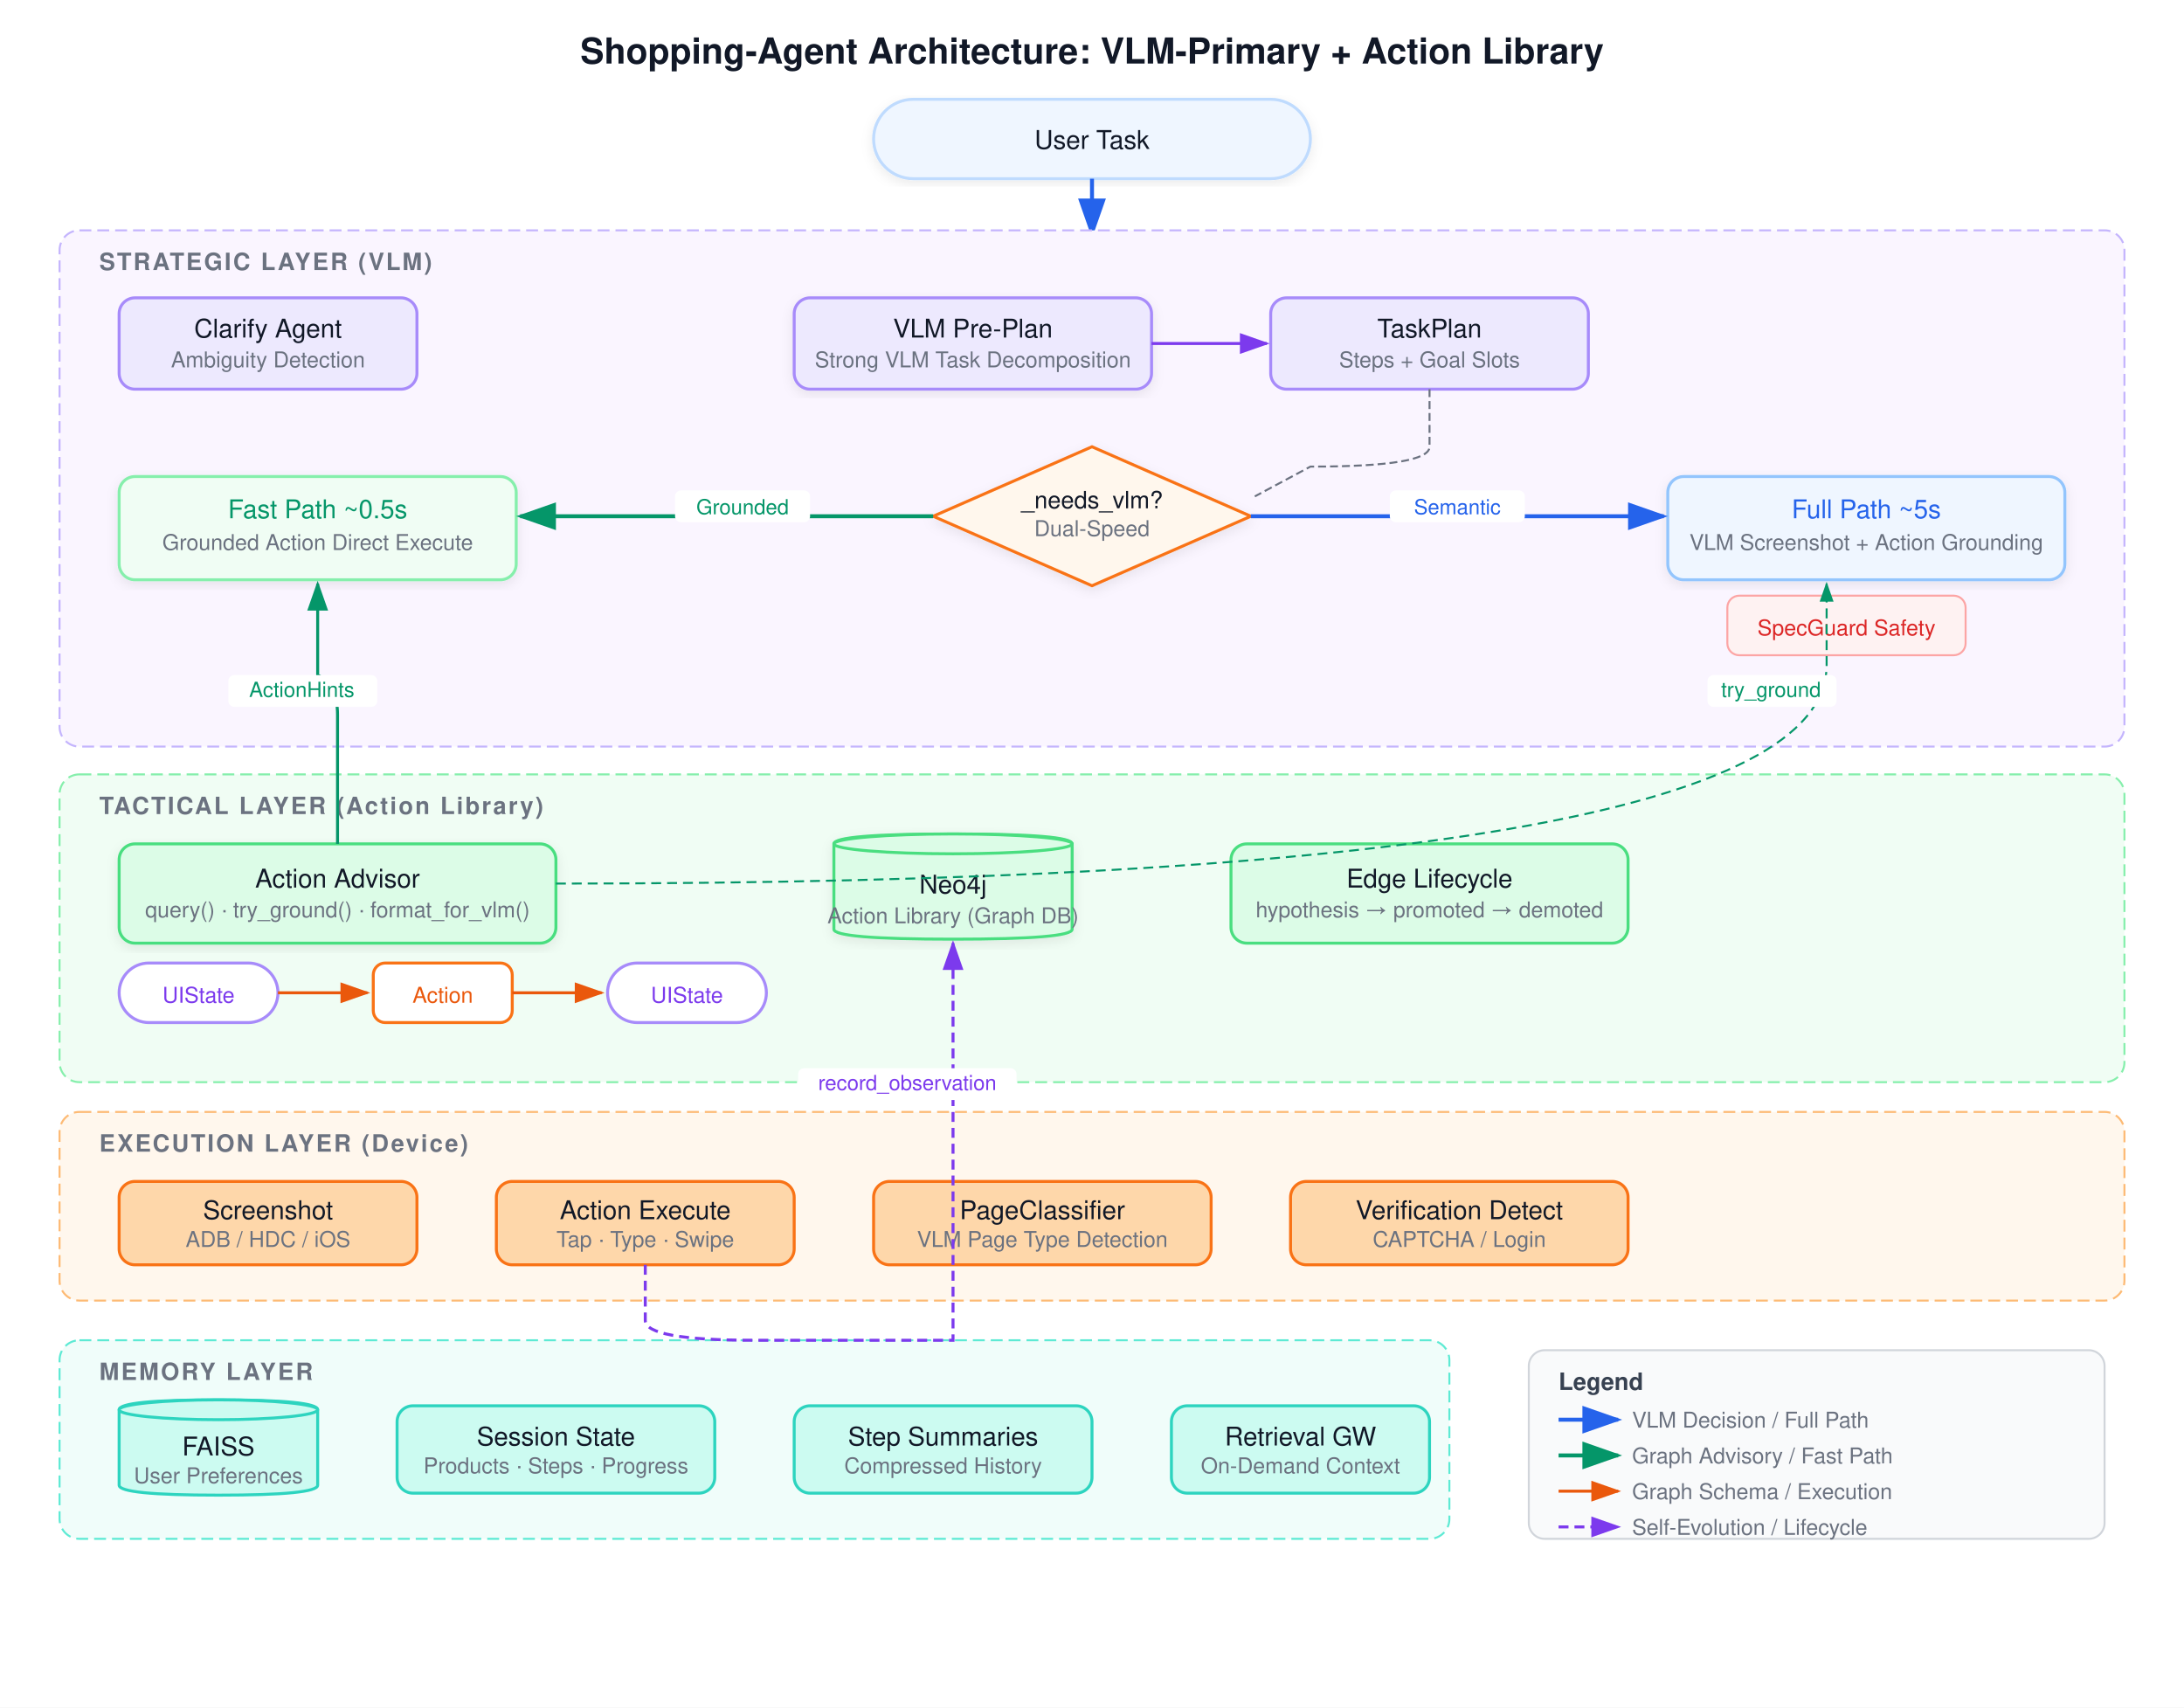
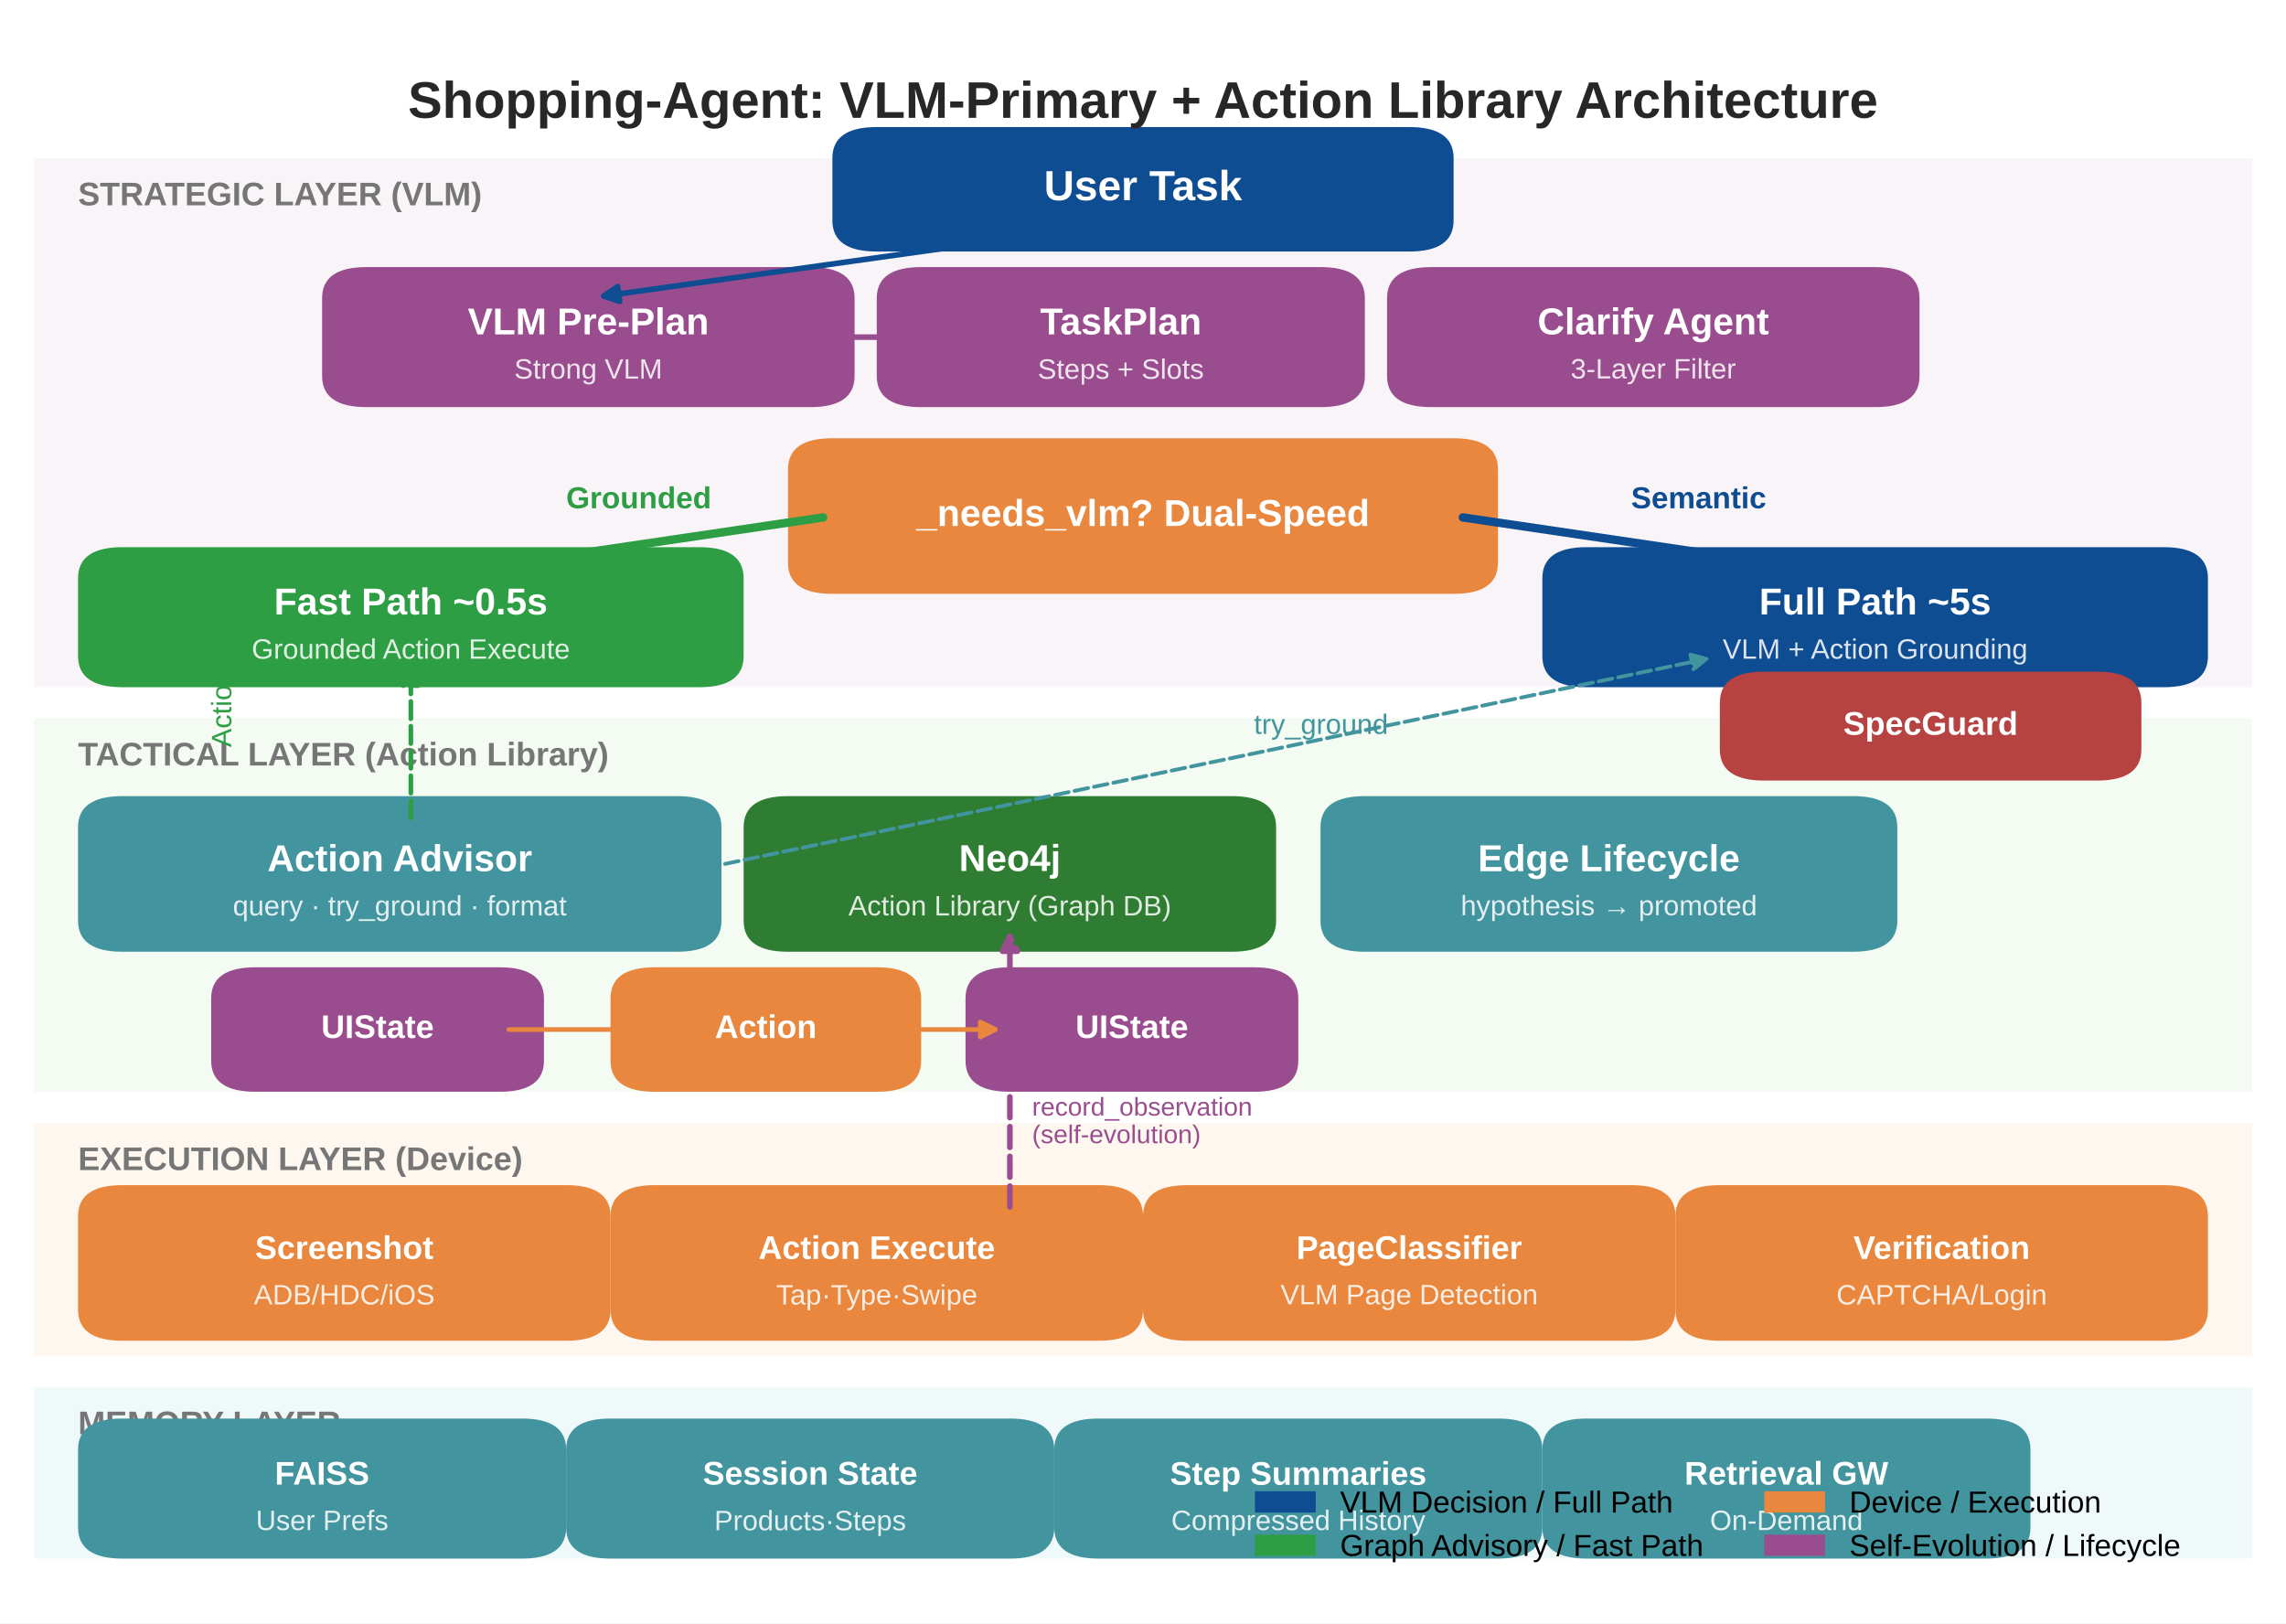
- <svg xmlns="http://www.w3.org/2000/svg" viewBox="0 0 1100 860">
-   <style>
-     text { font-family: 'Helvetica Neue', Helvetica, Arial, 'PingFang SC', 'Microsoft YaHei', sans-serif; }
-     .title { font-size: 18px; font-weight: 600; fill: #111827; }
-     .label { font-size: 13px; font-weight: 500; fill: #111827; }
-     .sublabel { font-size: 11px; fill: #6b7280; }
-     .layer-label { font-size: 12px; font-weight: 600; fill: #6b7280; letter-spacing: 1px; }
-     .arrow-label { font-size: 10.5px; fill: #374151; }
-   </style>
+ <svg xmlns="http://www.w3.org/2000/svg" width="488.7pt" height="347.04pt" viewBox="0 0 488.7 347.04" version="1.1">
  <defs>
-     <marker id="ab" markerWidth="10" markerHeight="7" refX="9" refY="3.5" orient="auto">
-       <polygon points="0 0,10 3.5,0 7" fill="#2563eb" />
-     </marker>
-     <marker id="ag" markerWidth="10" markerHeight="7" refX="9" refY="3.5" orient="auto">
-       <polygon points="0 0,10 3.5,0 7" fill="#059669" />
-     </marker>
-     <marker id="ao" markerWidth="10" markerHeight="7" refX="9" refY="3.5" orient="auto">
-       <polygon points="0 0,10 3.5,0 7" fill="#ea580c" />
-     </marker>
-     <marker id="ap" markerWidth="10" markerHeight="7" refX="9" refY="3.5" orient="auto">
-       <polygon points="0 0,10 3.5,0 7" fill="#7c3aed" />
-     </marker>
-     <filter id="sh">
-       <feDropShadow dx="0" dy="2" stdDeviation="3" flood-opacity="0.08" />
-     </filter>
+     <style type="text/css">*{stroke-linejoin: round; stroke-linecap: butt}</style>
  </defs>
-   <rect width="1100" height="860" fill="#ffffff" />
-   <text x="550" y="32" text-anchor="middle" class="title">Shopping-Agent Architecture: VLM-Primary + Action Library</text>
-   <rect x="440" y="50" width="220" height="40" rx="20" fill="#eff6ff" stroke="#bfdbfe" stroke-width="1.5" filter="url(#sh)" />
-   <text x="550" y="75" text-anchor="middle" class="label">User Task</text>
-   <line x1="550" y1="90" x2="550" y2="118" stroke="#2563eb" stroke-width="2" marker-end="url(#ab)" />
-   <rect x="30" y="116" width="1040" height="260" rx="10" fill="#faf5ff" stroke="#c4b5fd" stroke-width="1" stroke-dasharray="6,3" />
-   <text x="50" y="136" class="layer-label">STRATEGIC LAYER (VLM)</text>
-   <rect x="60" y="150" width="150" height="46" rx="8" fill="#ede9fe" stroke="#a78bfa" stroke-width="1.5" />
-   <text x="135" y="170" text-anchor="middle" class="label">Clarify Agent</text>
-   <text x="135" y="185" text-anchor="middle" class="sublabel">Ambiguity Detection</text>
-   <rect x="400" y="150" width="180" height="46" rx="8" fill="#ede9fe" stroke="#a78bfa" stroke-width="1.5" filter="url(#sh)" />
-   <text x="490" y="170" text-anchor="middle" class="label">VLM Pre-Plan</text>
-   <text x="490" y="185" text-anchor="middle" class="sublabel">Strong VLM Task Decomposition</text>
-   <rect x="640" y="150" width="160" height="46" rx="8" fill="#ede9fe" stroke="#a78bfa" stroke-width="1.5" />
-   <text x="720" y="170" text-anchor="middle" class="label">TaskPlan</text>
-   <text x="720" y="185" text-anchor="middle" class="sublabel">Steps + Goal Slots</text>
-   <line x1="580" y1="173" x2="638" y2="173" stroke="#7c3aed" stroke-width="1.5" marker-end="url(#ap)" />
-   <polygon points="550,225 630,260 550,295 470,260" fill="#fff7ed" stroke="#f97316" stroke-width="1.5" filter="url(#sh)" />
-   <text x="550" y="256" text-anchor="middle" style="font-size:12px;font-weight:500;fill:#111827">_needs_vlm?</text>
-   <text x="550" y="270" text-anchor="middle" class="sublabel">Dual-Speed</text>
-   <rect x="60" y="240" width="200" height="52" rx="8" fill="#f0fdf4" stroke="#86efac" stroke-width="1.5" filter="url(#sh)" />
-   <text x="160" y="261" text-anchor="middle" class="label" style="fill:#059669">Fast Path ~0.5s</text>
-   <text x="160" y="277" text-anchor="middle" class="sublabel">Grounded Action Direct Execute</text>
-   <rect x="840" y="240" width="200" height="52" rx="8" fill="#eff6ff" stroke="#93c5fd" stroke-width="1.5" filter="url(#sh)" />
-   <text x="940" y="261" text-anchor="middle" class="label" style="fill:#2563eb">Full Path ~5s</text>
-   <text x="940" y="277" text-anchor="middle" class="sublabel">VLM Screenshot + Action Grounding</text>
-   <line x1="470" y1="260" x2="262" y2="260" stroke="#059669" stroke-width="2" marker-end="url(#ag)" />
-   <rect x="340" y="247" width="68" height="16" rx="3" fill="#fff" />
-   <text x="374" y="259" text-anchor="middle" class="arrow-label" style="fill:#059669">Grounded</text>
-   <line x1="630" y1="260" x2="838" y2="260" stroke="#2563eb" stroke-width="2" marker-end="url(#ab)" />
-   <rect x="700" y="247" width="68" height="16" rx="3" fill="#fff" />
-   <text x="734" y="259" text-anchor="middle" class="arrow-label" style="fill:#2563eb">Semantic</text>
-   <rect x="870" y="300" width="120" height="30" rx="6" fill="#fef2f2" stroke="#fca5a5" stroke-width="1" />
-   <text x="930" y="320" text-anchor="middle" class="sublabel" style="fill:#dc2626">SpecGuard Safety</text>
-   <path d="M720,196 L720,225 Q720,235 660,235 L632,250" fill="none" stroke="#6b7280" stroke-width="1" stroke-dasharray="4,2" />
-   <rect x="30" y="390" width="1040" height="155" rx="10" fill="#f0fdf4" stroke="#86efac" stroke-width="1" stroke-dasharray="6,3" />
-   <text x="50" y="410" class="layer-label">TACTICAL LAYER (Action Library)</text>
-   <rect x="60" y="425" width="220" height="50" rx="8" fill="#dcfce7" stroke="#4ade80" stroke-width="1.5" filter="url(#sh)" />
-   <text x="170" y="447" text-anchor="middle" class="label">Action Advisor</text>
-   <text x="170" y="462" text-anchor="middle" class="sublabel">query() · try_ground() · format_for_vlm()</text>
-   <path d="M420,425 Q420,420 480,420 Q540,420 540,425 L540,468 Q540,473 480,473 Q420,473 420,468 Z" fill="#dcfce7" stroke="#4ade80" stroke-width="1.5" filter="url(#sh)" />
-   <ellipse cx="480" cy="425" rx="60" ry="5" fill="#dcfce7" stroke="#4ade80" stroke-width="1.5" />
-   <text x="480" y="450" text-anchor="middle" class="label">Neo4j</text>
-   <text x="480" y="465" text-anchor="middle" class="sublabel">Action Library (Graph DB)</text>
-   <rect x="620" y="425" width="200" height="50" rx="8" fill="#dcfce7" stroke="#4ade80" stroke-width="1.5" />
-   <text x="720" y="447" text-anchor="middle" class="label">Edge Lifecycle</text>
-   <text x="720" y="462" text-anchor="middle" class="sublabel">hypothesis → promoted → demoted</text>
-   <rect x="60" y="485" width="80" height="30" rx="15" fill="#fff" stroke="#a78bfa" stroke-width="1.5" />
-   <text x="100" y="505" text-anchor="middle" class="sublabel" style="fill:#7c3aed">UIState</text>
-   <line x1="140" y1="500" x2="185" y2="500" stroke="#ea580c" stroke-width="1.5" marker-end="url(#ao)" />
-   <rect x="188" y="485" width="70" height="30" rx="6" fill="#fff" stroke="#f97316" stroke-width="1.5" />
-   <text x="223" y="505" text-anchor="middle" class="sublabel" style="fill:#ea580c">Action</text>
-   <line x1="258" y1="500" x2="303" y2="500" stroke="#ea580c" stroke-width="1.5" marker-end="url(#ao)" />
-   <rect x="306" y="485" width="80" height="30" rx="15" fill="#fff" stroke="#a78bfa" stroke-width="1.5" />
-   <text x="346" y="505" text-anchor="middle" class="sublabel" style="fill:#7c3aed">UIState</text>
-   <path d="M170,425 L170,360 Q170,345 160,340 L160,294" fill="none" stroke="#059669" stroke-width="1.5" marker-end="url(#ag)" />
-   <rect x="115" y="340" width="75" height="16" rx="3" fill="#fff" />
-   <text x="152" y="351" text-anchor="middle" class="arrow-label" style="fill:#059669">ActionHints</text>
-   <path d="M280,445 Q920,445 920,335 L920,294" fill="none" stroke="#059669" stroke-width="1" stroke-dasharray="5,3" marker-end="url(#ag)" />
-   <rect x="860" y="340" width="65" height="16" rx="3" fill="#fff" />
-   <text x="892" y="351" text-anchor="middle" class="arrow-label" style="fill:#059669">try_ground</text>
-   <rect x="30" y="560" width="1040" height="95" rx="10" fill="#fff7ed" stroke="#fdba74" stroke-width="1" stroke-dasharray="6,3" />
-   <text x="50" y="580" class="layer-label">EXECUTION LAYER (Device)</text>
-   <rect x="60" y="595" width="150" height="42" rx="8" fill="#fed7aa" stroke="#f97316" stroke-width="1.5" />
-   <text x="135" y="614" text-anchor="middle" class="label">Screenshot</text>
-   <text x="135" y="628" text-anchor="middle" class="sublabel">ADB / HDC / iOS</text>
-   <rect x="250" y="595" width="150" height="42" rx="8" fill="#fed7aa" stroke="#f97316" stroke-width="1.5" />
-   <text x="325" y="614" text-anchor="middle" class="label">Action Execute</text>
-   <text x="325" y="628" text-anchor="middle" class="sublabel">Tap · Type · Swipe</text>
-   <rect x="440" y="595" width="170" height="42" rx="8" fill="#fed7aa" stroke="#f97316" stroke-width="1.5" />
-   <text x="525" y="614" text-anchor="middle" class="label">PageClassifier</text>
-   <text x="525" y="628" text-anchor="middle" class="sublabel">VLM Page Type Detection</text>
-   <rect x="650" y="595" width="170" height="42" rx="8" fill="#fed7aa" stroke="#f97316" stroke-width="1.5" />
-   <text x="735" y="614" text-anchor="middle" class="label">Verification Detect</text>
-   <text x="735" y="628" text-anchor="middle" class="sublabel">CAPTCHA / Login</text>
-   <rect x="30" y="675" width="700" height="100" rx="10" fill="#f0fdfa" stroke="#5eead4" stroke-width="1" stroke-dasharray="6,3" />
-   <text x="50" y="695" class="layer-label">MEMORY LAYER</text>
-   <path d="M60,710 Q60,705 110,705 Q160,705 160,710 L160,748 Q160,753 110,753 Q60,753 60,748 Z" fill="#ccfbf1" stroke="#2dd4bf" stroke-width="1.5" />
-   <ellipse cx="110" cy="710" rx="50" ry="5" fill="#ccfbf1" stroke="#2dd4bf" stroke-width="1.5" />
-   <text x="110" y="733" text-anchor="middle" class="label">FAISS</text>
-   <text x="110" y="747" text-anchor="middle" class="sublabel">User Preferences</text>
-   <rect x="200" y="708" width="160" height="44" rx="8" fill="#ccfbf1" stroke="#2dd4bf" stroke-width="1.5" />
-   <text x="280" y="728" text-anchor="middle" class="label">Session State</text>
-   <text x="280" y="742" text-anchor="middle" class="sublabel">Products · Steps · Progress</text>
-   <rect x="400" y="708" width="150" height="44" rx="8" fill="#ccfbf1" stroke="#2dd4bf" stroke-width="1.5" />
-   <text x="475" y="728" text-anchor="middle" class="label">Step Summaries</text>
-   <text x="475" y="742" text-anchor="middle" class="sublabel">Compressed History</text>
-   <rect x="590" y="708" width="130" height="44" rx="8" fill="#ccfbf1" stroke="#2dd4bf" stroke-width="1.5" />
-   <text x="655" y="728" text-anchor="middle" class="label">Retrieval GW</text>
-   <text x="655" y="742" text-anchor="middle" class="sublabel">On-Demand Context</text>
-   <path d="M325,637 L325,665 Q325,675 380,675 L480,675 L480,550 L480,475" fill="none" stroke="#7c3aed" stroke-width="1.5" stroke-dasharray="5,3" marker-end="url(#ap)" />
-   <rect x="402" y="538" width="110" height="16" rx="3" fill="#fff" />
-   <text x="457" y="549" text-anchor="middle" class="arrow-label" style="fill:#7c3aed">record_observation</text>
-   <rect x="770" y="680" width="290" height="95" rx="8" fill="#f9fafb" stroke="#d1d5db" stroke-width="1" />
-   <text x="785" y="700" style="font-size:12px;font-weight:600;fill:#374151">Legend</text>
-   <line x1="785" y1="715" x2="815" y2="715" stroke="#2563eb" stroke-width="2" marker-end="url(#ab)" />
-   <text x="822" y="719" class="sublabel">VLM Decision / Full Path</text>
-   <line x1="785" y1="733" x2="815" y2="733" stroke="#059669" stroke-width="2" marker-end="url(#ag)" />
-   <text x="822" y="737" class="sublabel">Graph Advisory / Fast Path</text>
-   <line x1="785" y1="751" x2="815" y2="751" stroke="#ea580c" stroke-width="1.5" marker-end="url(#ao)" />
-   <text x="822" y="755" class="sublabel">Graph Schema / Execution</text>
-   <line x1="785" y1="769" x2="815" y2="769" stroke="#7c3aed" stroke-width="1.5" stroke-dasharray="5,3" marker-end="url(#ap)" />
-   <text x="822" y="773" class="sublabel">Self-Evolution / Lifecycle</text>
+   <g id="figure_1">
+     <g id="patch_1">
+       <path d="M 0 347.04  L 488.7 347.04  L 488.7 -0  L 0 -0  z " style="fill: #ffffff" />
+     </g>
+     <g id="axes_1">
+       <g id="patch_2">
+         <path d="M 7.2 146.909  L 481.5 146.909  L 481.5 33.811  L 7.2 33.811  z " clip-path="url(#p8042400f84)" style="fill: #ede0eb; opacity: 0.35" />
+       </g>
+       <g id="patch_3">
+         <path d="M 7.2 233.395  L 481.5 233.395  L 481.5 153.562  L 7.2 153.562  z " clip-path="url(#p8042400f84)" style="fill: #ddf3de; opacity: 0.35" />
+       </g>
+       <g id="patch_4">
+         <path d="M 7.2 289.944  L 481.5 289.944  L 481.5 240.048  L 7.2 240.048  z " clip-path="url(#p8042400f84)" style="fill: #fde8d0; opacity: 0.35" />
+       </g>
+       <g id="patch_5">
+         <path d="M 7.2 333.187  L 481.5 333.187  L 481.5 296.597  L 7.2 296.597  z " clip-path="url(#p8042400f84)" style="fill: #d5eeee; opacity: 0.35" />
+       </g>
+       <g id="text_1">
+         <text style="font-weight: 700; font-size: 7px; font-family: 'Arial', 'Helvetica', 'DejaVu Sans', sans-serif; text-anchor: start; fill: #767676" x="16.686" y="43.897" transform="rotate(-0 16.686 43.89658)">STRATEGIC LAYER (VLM)</text>
+       </g>
+       <g id="text_2">
+         <text style="font-weight: 700; font-size: 7px; font-family: 'Arial', 'Helvetica', 'DejaVu Sans', sans-serif; text-anchor: start; fill: #767676" x="16.686" y="163.647" transform="rotate(-0 16.686 163.647)">TACTICAL LAYER (Action Library)</text>
+       </g>
+       <g id="text_3">
+         <text style="font-weight: 700; font-size: 7px; font-family: 'Arial', 'Helvetica', 'DejaVu Sans', sans-serif; text-anchor: start; fill: #767676" x="16.686" y="250.133" transform="rotate(-0 16.686 250.1334)">EXECUTION LAYER (Device)</text>
+       </g>
+       <g id="text_4">
+         <text style="font-weight: 700; font-size: 7px; font-family: 'Arial', 'Helvetica', 'DejaVu Sans', sans-serif; text-anchor: start; fill: #767676" x="16.686" y="306.597" transform="rotate(-0 16.686 306.5969)">MEMORY LAYER</text>
+       </g>
+       <g id="patch_6">
+         <path d="M 187.434 53.77  L 301.266 53.77  Q 310.752 53.77 310.752 47.117  L 310.752 33.811  Q 310.752 27.158 301.266 27.158  L 187.434 27.158  Q 177.948 27.158 177.948 33.811  L 177.948 47.117  Q 177.948 53.77 187.434 53.77  z " clip-path="url(#p8042400f84)" style="fill: #0f4d92" />
+       </g>
+       <g id="patch_7">
+         <path d="M 78.345 87.034  L 173.205 87.034  Q 182.691 87.034 182.691 80.381  L 182.691 63.749  Q 182.691 57.096 173.205 57.096  L 78.345 57.096  Q 68.859 57.096 68.859 63.749  L 68.859 80.381  Q 68.859 87.034 78.345 87.034  z " clip-path="url(#p8042400f84)" style="fill: #9a4d8e" />
+       </g>
+       <g id="patch_8">
+         <path d="M 196.92 87.034  L 282.294 87.034  Q 291.78 87.034 291.78 80.381  L 291.78 63.749  Q 291.78 57.096 282.294 57.096  L 196.92 57.096  Q 187.434 57.096 187.434 63.749  L 187.434 80.381  Q 187.434 87.034 196.92 87.034  z " clip-path="url(#p8042400f84)" style="fill: #9a4d8e" />
+       </g>
+       <g id="patch_9">
+         <path d="M 306.009 87.034  L 400.869 87.034  Q 410.355 87.034 410.355 80.381  L 410.355 63.749  Q 410.355 57.096 400.869 57.096  L 306.009 57.096  Q 296.523 57.096 296.523 63.749  L 296.523 80.381  Q 296.523 87.034 306.009 87.034  z " clip-path="url(#p8042400f84)" style="fill: #9a4d8e" />
+       </g>
+       <g id="patch_10">
+         <path d="M 177.948 126.95  L 310.752 126.95  Q 320.238 126.95 320.238 120.298  L 320.238 100.339  Q 320.238 93.686 310.752 93.686  L 177.948 93.686  Q 168.462 93.686 168.462 100.339  L 168.462 120.298  Q 168.462 126.95 177.948 126.95  z " clip-path="url(#p8042400f84)" style="fill: #e8873d" />
+       </g>
+       <g id="patch_11">
+         <path d="M 26.172 146.909  L 149.49 146.909  Q 158.976 146.909 158.976 140.256  L 158.976 123.624  Q 158.976 116.971 149.49 116.971  L 26.172 116.971  Q 16.686 116.971 16.686 123.624  L 16.686 140.256  Q 16.686 146.909 26.172 146.909  z " clip-path="url(#p8042400f84)" style="fill: #2e9e44" />
+       </g>
+       <g id="patch_12">
+         <path d="M 339.21 146.909  L 462.528 146.909  Q 472.014 146.909 472.014 140.256  L 472.014 123.624  Q 472.014 116.971 462.528 116.971  L 339.21 116.971  Q 329.724 116.971 329.724 123.624  L 329.724 140.256  Q 329.724 146.909 339.21 146.909  z " clip-path="url(#p8042400f84)" style="fill: #0f4d92" />
+       </g>
+       <g id="patch_13">
+         <path d="M 377.154 166.867  L 448.299 166.867  Q 457.785 166.867 457.785 160.214  L 457.785 150.235  Q 457.785 143.582 448.299 143.582  L 377.154 143.582  Q 367.668 143.582 367.668 150.235  L 367.668 160.214  Q 367.668 166.867 377.154 166.867  z " clip-path="url(#p8042400f84)" style="fill: #b64342" />
+       </g>
+       <g id="patch_14">
+         <path d="M 26.172 203.458  L 144.747 203.458  Q 154.233 203.458 154.233 196.805  L 154.233 176.846  Q 154.233 170.194 144.747 170.194  L 26.172 170.194  Q 16.686 170.194 16.686 176.846  L 16.686 196.805  Q 16.686 203.458 26.172 203.458  z " clip-path="url(#p8042400f84)" style="fill: #42949e" />
+       </g>
+       <g id="patch_15">
+         <path d="M 168.462 203.458  L 263.322 203.458  Q 272.808 203.458 272.808 196.805  L 272.808 176.846  Q 272.808 170.194 263.322 170.194  L 168.462 170.194  Q 158.976 170.194 158.976 176.846  L 158.976 196.805  Q 158.976 203.458 168.462 203.458  z " clip-path="url(#p8042400f84)" style="fill: #2e7d32" />
+       </g>
+       <g id="patch_16">
+         <path d="M 291.78 203.458  L 396.126 203.458  Q 405.612 203.458 405.612 196.805  L 405.612 176.846  Q 405.612 170.194 396.126 170.194  L 291.78 170.194  Q 282.294 170.194 282.294 176.846  L 282.294 196.805  Q 282.294 203.458 291.78 203.458  z " clip-path="url(#p8042400f84)" style="fill: #42949e" />
+       </g>
+       <g id="patch_17">
+         <path d="M 54.63 233.395  L 106.803 233.395  Q 116.289 233.395 116.289 226.742  L 116.289 213.437  Q 116.289 206.784 106.803 206.784  L 54.63 206.784  Q 45.144 206.784 45.144 213.437  L 45.144 226.742  Q 45.144 233.395 54.63 233.395  z " clip-path="url(#p8042400f84)" style="fill: #9a4d8e" />
+       </g>
+       <g id="patch_18">
+         <path d="M 140.004 233.395  L 187.434 233.395  Q 196.92 233.395 196.92 226.742  L 196.92 213.437  Q 196.92 206.784 187.434 206.784  L 140.004 206.784  Q 130.518 206.784 130.518 213.437  L 130.518 226.742  Q 130.518 233.395 140.004 233.395  z " clip-path="url(#p8042400f84)" style="fill: #e8873d" />
+       </g>
+       <g id="patch_19">
+         <path d="M 215.892 233.395  L 268.065 233.395  Q 277.551 233.395 277.551 226.742  L 277.551 213.437  Q 277.551 206.784 268.065 206.784  L 215.892 206.784  Q 206.406 206.784 206.406 213.437  L 206.406 226.742  Q 206.406 233.395 215.892 233.395  z " clip-path="url(#p8042400f84)" style="fill: #9a4d8e" />
+       </g>
+       <g id="patch_20">
+         <path d="M 26.172 286.618  L 121.032 286.618  Q 130.518 286.618 130.518 279.965  L 130.518 260.006  Q 130.518 253.354 121.032 253.354  L 26.172 253.354  Q 16.686 253.354 16.686 260.006  L 16.686 279.965  Q 16.686 286.618 26.172 286.618  z " clip-path="url(#p8042400f84)" style="fill: #e8873d" />
+       </g>
+       <g id="patch_21">
+         <path d="M 140.004 286.618  L 234.864 286.618  Q 244.35 286.618 244.35 279.965  L 244.35 260.006  Q 244.35 253.354 234.864 253.354  L 140.004 253.354  Q 130.518 253.354 130.518 260.006  L 130.518 279.965  Q 130.518 286.618 140.004 286.618  z " clip-path="url(#p8042400f84)" style="fill: #e8873d" />
+       </g>
+       <g id="patch_22">
+         <path d="M 253.836 286.618  L 348.696 286.618  Q 358.182 286.618 358.182 279.965  L 358.182 260.006  Q 358.182 253.354 348.696 253.354  L 253.836 253.354  Q 244.35 253.354 244.35 260.006  L 244.35 279.965  Q 244.35 286.618 253.836 286.618  z " clip-path="url(#p8042400f84)" style="fill: #e8873d" />
+       </g>
+       <g id="patch_23">
+         <path d="M 367.668 286.618  L 462.528 286.618  Q 472.014 286.618 472.014 279.965  L 472.014 260.006  Q 472.014 253.354 462.528 253.354  L 367.668 253.354  Q 358.182 253.354 358.182 260.006  L 358.182 279.965  Q 358.182 286.618 367.668 286.618  z " clip-path="url(#p8042400f84)" style="fill: #e8873d" />
+       </g>
+       <g id="patch_24">
+         <path d="M 26.172 333.187  L 111.546 333.187  Q 121.032 333.187 121.032 326.534  L 121.032 309.902  Q 121.032 303.25 111.546 303.25  L 26.172 303.25  Q 16.686 303.25 16.686 309.902  L 16.686 326.534  Q 16.686 333.187 26.172 333.187  z " clip-path="url(#p8042400f84)" style="fill: #42949e" />
+       </g>
+       <g id="patch_25">
+         <path d="M 130.518 333.187  L 215.892 333.187  Q 225.378 333.187 225.378 326.534  L 225.378 309.902  Q 225.378 303.25 215.892 303.25  L 130.518 303.25  Q 121.032 303.25 121.032 309.902  L 121.032 326.534  Q 121.032 333.187 130.518 333.187  z " clip-path="url(#p8042400f84)" style="fill: #42949e" />
+       </g>
+       <g id="patch_26">
+         <path d="M 234.864 333.187  L 320.238 333.187  Q 329.724 333.187 329.724 326.534  L 329.724 309.902  Q 329.724 303.25 320.238 303.25  L 234.864 303.25  Q 225.378 303.25 225.378 309.902  L 225.378 326.534  Q 225.378 333.187 234.864 333.187  z " clip-path="url(#p8042400f84)" style="fill: #42949e" />
+       </g>
+       <g id="patch_27">
+         <path d="M 339.21 333.187  L 424.584 333.187  Q 434.07 333.187 434.07 326.534  L 434.07 309.902  Q 434.07 303.25 424.584 303.25  L 339.21 303.25  Q 329.724 303.25 329.724 309.902  L 329.724 326.534  Q 329.724 333.187 339.21 333.187  z " clip-path="url(#p8042400f84)" style="fill: #42949e" />
+       </g>
+       <g id="text_5">
+         <text style="font-weight: 700; font-size: 11px; font-family: 'Arial', 'Helvetica', 'DejaVu Sans', sans-serif; text-anchor: middle; fill: #272727" x="244.35" y="25.187" transform="rotate(-0 244.35 25.18686)">Shopping-Agent: VLM-Primary + Action Library Architecture</text>
+       </g>
+       <g id="patch_28">
+         <path d="M 242.371 47.394  Q 185.064 55.433 129.086 63.284  " style="fill: none; stroke: #0f4d92; stroke-width: 1.2; stroke-linecap: round" />
+         <path d="M 132.477 64.424  L 129.086 63.284  L 132.032 61.255  z " style="fill: #0f4d92; stroke: #0f4d92; stroke-width: 1.2; stroke-linecap: round" />
+       </g>
+       <g id="patch_29">
+         <path d="M 175.205 72.065  Q 185.062 72.065 193.577 72.065  " style="fill: none; stroke: #9a4d8e; stroke-width: 1.2; stroke-linecap: round" />
+         <path d="M 190.377 70.465  L 193.577 72.065  L 190.377 73.665  z " style="fill: #9a4d8e; stroke: #9a4d8e; stroke-width: 1.2; stroke-linecap: round" />
+       </g>
+       <g id="patch_30">
+         <path d="M 175.971 110.61  Q 132.889 116.971 91.799 123.038  " style="fill: none; stroke: #2e9e44; stroke-width: 1.8; stroke-linecap: round" />
+         <path d="M 95.198 124.154  L 91.799 123.038  L 94.731 120.988  z " style="fill: #2e9e44; stroke: #2e9e44; stroke-width: 1.8; stroke-linecap: round" />
+       </g>
+       <g id="text_6">
+         <text style="font-weight: 700; font-size: 6.5px; font-family: 'Arial', 'Helvetica', 'DejaVu Sans', sans-serif; text-anchor: start; fill: #2e9e44" x="121.032" y="108.655" transform="rotate(-0 121.032 108.6552)">Grounded</text>
+       </g>
+       <g id="patch_31">
+         <path d="M 312.729 110.61  Q 355.811 116.971 396.901 123.038  " style="fill: none; stroke: #0f4d92; stroke-width: 1.8; stroke-linecap: round" />
+         <path d="M 393.969 120.988  L 396.901 123.038  L 393.502 124.154  z " style="fill: #0f4d92; stroke: #0f4d92; stroke-width: 1.8; stroke-linecap: round" />
+       </g>
+       <g id="text_7">
+         <text style="font-weight: 700; font-size: 6.5px; font-family: 'Arial', 'Helvetica', 'DejaVu Sans', sans-serif; text-anchor: start; fill: #0f4d92" x="348.696" y="108.655" transform="rotate(-0 348.696 108.6552)">Semantic</text>
+       </g>
+       <g id="patch_32">
+         <path d="M 108.801 220.09  Q 123.403 220.09 136.886 220.09  " style="fill: none; stroke: #e8873d; stroke-linecap: round" />
+         <path d="M 133.686 218.49  L 136.886 220.09  L 133.686 221.69  z " style="fill: #e8873d; stroke: #e8873d; stroke-linecap: round" />
+       </g>
+       <g id="patch_33">
+         <path d="M 189.431 220.09  Q 201.662 220.09 212.775 220.09  " style="fill: none; stroke: #e8873d; stroke-linecap: round" />
+         <path d="M 209.575 218.49  L 212.775 220.09  L 209.575 221.69  z " style="fill: #e8873d; stroke: #e8873d; stroke-linecap: round" />
+       </g>
+       <g id="patch_34">
+         <path d="M 87.831 174.85  Q 87.831 158.552 87.831 143.371  " style="fill: none; stroke-dasharray: 3.7,1.6; stroke-dashoffset: 0; stroke: #2e9e44; stroke-linecap: round" />
+         <path d="M 86.231 146.571  L 87.831 143.371  L 89.431 146.571  z " style="fill: #2e9e44; stroke-dasharray: 3.7,1.6; stroke-dashoffset: 0; stroke: #2e9e44; stroke-linecap: round" />
+       </g>
+       <g id="text_8">
+         <text style="font-size: 6px; font-family: 'Arial', 'Helvetica', 'DejaVu Sans', sans-serif; fill: #2e9e44" transform="translate(49.43869 159.7437) rotate(-90)">ActionHints</text>
+       </g>
+       <g id="patch_35">
+         <path d="M 146.703 186.417  Q 256.206 163.541 364.834 140.848  " style="fill: none; stroke-dasharray: 2.96,1.28; stroke-dashoffset: 0; stroke: #42949e; stroke-width: 0.8; stroke-linecap: round" />
+         <path d="M 361.374 139.936  L 364.834 140.848  L 362.028 143.069  z " style="fill: #42949e; stroke-dasharray: 2.96,1.28; stroke-dashoffset: 0; stroke: #42949e; stroke-width: 0.8; stroke-linecap: round" />
+       </g>
+       <g id="text_9">
+         <text style="font-size: 6px; font-family: 'Arial', 'Helvetica', 'DejaVu Sans', sans-serif; text-anchor: start; fill: #42949e" x="268.065" y="156.888" transform="rotate(-0 268.065 156.888)">try_ground</text>
+       </g>
+       <g id="patch_36">
+         <path d="M 215.892 258.004  Q 215.892 228.404 215.892 200.145  " style="fill: none; stroke-dasharray: 4.44,1.92; stroke-dashoffset: 0; stroke: #9a4d8e; stroke-width: 1.2; stroke-linecap: round" />
+         <path d="M 214.292 203.345  L 215.892 200.145  L 217.492 203.345  z " style="fill: #9a4d8e; stroke-dasharray: 4.44,1.92; stroke-dashoffset: 0; stroke: #9a4d8e; stroke-width: 1.2; stroke-linecap: round" />
+       </g>
+       <g id="text_10">
+         <text style="font-size: 5.5px; font-family: 'Arial', 'Helvetica', 'DejaVu Sans', sans-serif; fill: #9a4d8e" transform="translate(220.635 238.4888)">record_observation</text>
+         <text style="font-size: 5.5px; font-family: 'Arial', 'Helvetica', 'DejaVu Sans', sans-serif; fill: #9a4d8e" transform="translate(220.635 244.3865)">(self-evolution)</text>
+       </g>
+       <g id="text_11">
+         <text style="font-weight: 700; font-size: 9px; font-family: 'Arial', 'Helvetica', 'DejaVu Sans', sans-serif; text-anchor: middle; fill: #ffffff" x="244.35" y="42.797" transform="rotate(-0 244.35 42.79697)">User Task</text>
+       </g>
+       <g id="text_12">
+         <text style="font-weight: 700; font-size: 8px; font-family: 'Arial', 'Helvetica', 'DejaVu Sans', sans-serif; text-anchor: middle; fill: #ffffff" x="125.775" y="71.477" transform="rotate(-0 125.775 71.47743)">VLM Pre-Plan</text>
+       </g>
+       <g id="text_13">
+         <text style="font-size: 6px; font-family: 'Arial', 'Helvetica', 'DejaVu Sans', sans-serif; text-anchor: middle; fill: #ffffff; opacity: 0.85" x="125.775" y="80.935" transform="rotate(-0 125.775 80.93538)">Strong VLM</text>
+       </g>
+       <g id="text_14">
+         <text style="font-weight: 700; font-size: 8px; font-family: 'Arial', 'Helvetica', 'DejaVu Sans', sans-serif; text-anchor: middle; fill: #ffffff" x="239.607" y="71.477" transform="rotate(-0 239.607 71.47743)">TaskPlan</text>
+       </g>
+       <g id="text_15">
+         <text style="font-size: 6px; font-family: 'Arial', 'Helvetica', 'DejaVu Sans', sans-serif; text-anchor: middle; fill: #ffffff; opacity: 0.85" x="239.607" y="80.971" transform="rotate(-0 239.607 80.97054)">Steps + Slots</text>
+       </g>
+       <g id="text_16">
+         <text style="font-weight: 700; font-size: 8px; font-family: 'Arial', 'Helvetica', 'DejaVu Sans', sans-serif; text-anchor: middle; fill: #ffffff" x="353.439" y="71.474" transform="rotate(-0 353.439 71.47368)">Clarify Agent</text>
+       </g>
+       <g id="text_17">
+         <text style="font-size: 6px; font-family: 'Arial', 'Helvetica', 'DejaVu Sans', sans-serif; text-anchor: middle; fill: #ffffff; opacity: 0.85" x="353.439" y="80.908" transform="rotate(-0 353.439 80.90772)">3-Layer Filter</text>
+       </g>
+       <g id="text_18">
+         <text style="font-weight: 700; font-size: 8px; font-family: 'Arial', 'Helvetica', 'DejaVu Sans', sans-serif; text-anchor: middle; fill: #ffffff" x="244.35" y="112.439" transform="rotate(-0 244.35 112.439)">_needs_vlm?  Dual-Speed</text>
+       </g>
+       <g id="text_19">
+         <text style="font-weight: 700; font-size: 8px; font-family: 'Arial', 'Helvetica', 'DejaVu Sans', sans-serif; text-anchor: middle; fill: #ffffff" x="87.831" y="131.353" transform="rotate(-0 87.831 131.3526)">Fast Path  ~0.5s</text>
+       </g>
+       <g id="text_20">
+         <text style="font-size: 6px; font-family: 'Arial', 'Helvetica', 'DejaVu Sans', sans-serif; text-anchor: middle; fill: #ffffff; opacity: 0.85" x="87.831" y="140.809" transform="rotate(-0 87.831 140.8092)">Grounded Action Execute</text>
+       </g>
+       <g id="text_21">
+         <text style="font-weight: 700; font-size: 8px; font-family: 'Arial', 'Helvetica', 'DejaVu Sans', sans-serif; text-anchor: middle; fill: #ffffff" x="400.869" y="131.353" transform="rotate(-0 400.869 131.3526)">Full Path  ~5s</text>
+       </g>
+       <g id="text_22">
+         <text style="font-size: 6px; font-family: 'Arial', 'Helvetica', 'DejaVu Sans', sans-serif; text-anchor: middle; fill: #ffffff; opacity: 0.85" x="400.869" y="140.811" transform="rotate(-0 400.869 140.8106)">VLM + Action Grounding</text>
+       </g>
+       <g id="text_23">
+         <text style="font-weight: 700; font-size: 7px; font-family: 'Arial', 'Helvetica', 'DejaVu Sans', sans-serif; text-anchor: middle; fill: #ffffff" x="412.726" y="157.082" transform="rotate(-0 412.7265 157.082)">SpecGuard</text>
+       </g>
+       <g id="text_24">
+         <text style="font-weight: 700; font-size: 8px; font-family: 'Arial', 'Helvetica', 'DejaVu Sans', sans-serif; text-anchor: middle; fill: #ffffff" x="85.46" y="186.238" transform="rotate(-0 85.4595 186.2382)">Action Advisor</text>
+       </g>
+       <g id="text_25">
+         <text style="font-size: 6px; font-family: 'Arial', 'Helvetica', 'DejaVu Sans', sans-serif; text-anchor: middle; fill: #ffffff; opacity: 0.85" x="85.46" y="195.696" transform="rotate(-0 85.4595 195.6962)">query · try_ground · format</text>
+       </g>
+       <g id="text_26">
+         <text style="font-weight: 700; font-size: 8px; font-family: 'Arial', 'Helvetica', 'DejaVu Sans', sans-serif; text-anchor: middle; fill: #ffffff" x="215.892" y="186.198" transform="rotate(-0 215.892 186.1976)">Neo4j</text>
+       </g>
+       <g id="text_27">
+         <text style="font-size: 6px; font-family: 'Arial', 'Helvetica', 'DejaVu Sans', sans-serif; text-anchor: middle; fill: #ffffff; opacity: 0.85" x="215.892" y="195.696" transform="rotate(-0 215.892 195.6962)">Action Library (Graph DB)</text>
+       </g>
+       <g id="text_28">
+         <text style="font-weight: 700; font-size: 8px; font-family: 'Arial', 'Helvetica', 'DejaVu Sans', sans-serif; text-anchor: middle; fill: #ffffff" x="343.953" y="186.234" transform="rotate(-0 343.953 186.2345)">Edge Lifecycle</text>
+       </g>
+       <g id="text_29">
+         <text style="font-size: 6px; font-family: 'Arial', 'Helvetica', 'DejaVu Sans', sans-serif; text-anchor: middle; fill: #ffffff; opacity: 0.85" x="343.953" y="195.66" transform="rotate(-0 343.953 195.6596)">hypothesis → promoted</text>
+       </g>
+       <g id="text_30">
+         <text style="font-weight: 700; font-size: 7px; font-family: 'Arial', 'Helvetica', 'DejaVu Sans', sans-serif; text-anchor: middle; fill: #ffffff" x="80.716" y="221.904" transform="rotate(-0 80.7165 221.9041)">UIState</text>
+       </g>
+       <g id="text_31">
+         <text style="font-weight: 700; font-size: 7px; font-family: 'Arial', 'Helvetica', 'DejaVu Sans', sans-serif; text-anchor: middle; fill: #ffffff" x="163.719" y="221.904" transform="rotate(-0 163.719 221.9041)">Action</text>
+       </g>
+       <g id="text_32">
+         <text style="font-weight: 700; font-size: 7px; font-family: 'Arial', 'Helvetica', 'DejaVu Sans', sans-serif; text-anchor: middle; fill: #ffffff" x="241.978" y="221.904" transform="rotate(-0 241.9785 221.9041)">UIState</text>
+       </g>
+       <g id="text_33">
+         <text style="font-weight: 700; font-size: 7px; font-family: 'Arial', 'Helvetica', 'DejaVu Sans', sans-serif; text-anchor: middle; fill: #ffffff" x="73.602" y="269.139" transform="rotate(-0 73.602 269.139)">Screenshot</text>
+       </g>
+       <g id="text_34">
+         <text style="font-size: 6px; font-family: 'Arial', 'Helvetica', 'DejaVu Sans', sans-serif; text-anchor: middle; fill: #ffffff; opacity: 0.85" x="73.602" y="278.855" transform="rotate(-0 73.602 278.8548)">ADB/HDC/iOS</text>
+       </g>
+       <g id="text_35">
+         <text style="font-weight: 700; font-size: 7px; font-family: 'Arial', 'Helvetica', 'DejaVu Sans', sans-serif; text-anchor: middle; fill: #ffffff" x="187.434" y="269.139" transform="rotate(-0 187.434 269.139)">Action Execute</text>
+       </g>
+       <g id="text_36">
+         <text style="font-size: 6px; font-family: 'Arial', 'Helvetica', 'DejaVu Sans', sans-serif; text-anchor: middle; fill: #ffffff; opacity: 0.85" x="187.434" y="278.856" transform="rotate(-0 187.434 278.8562)">Tap·Type·Swipe</text>
+       </g>
+       <g id="text_37">
+         <text style="font-weight: 700; font-size: 7px; font-family: 'Arial', 'Helvetica', 'DejaVu Sans', sans-serif; text-anchor: middle; fill: #ffffff" x="301.266" y="269.136" transform="rotate(-0 301.266 269.1357)">PageClassifier</text>
+       </g>
+       <g id="text_38">
+         <text style="font-size: 6px; font-family: 'Arial', 'Helvetica', 'DejaVu Sans', sans-serif; text-anchor: middle; fill: #ffffff; opacity: 0.85" x="301.266" y="278.82" transform="rotate(-0 301.266 278.8196)">VLM Page Detection</text>
+       </g>
+       <g id="text_39">
+         <text style="font-weight: 700; font-size: 7px; font-family: 'Arial', 'Helvetica', 'DejaVu Sans', sans-serif; text-anchor: middle; fill: #ffffff" x="415.098" y="269.139" transform="rotate(-0 415.098 269.139)">Verification</text>
+       </g>
+       <g id="text_40">
+         <text style="font-size: 6px; font-family: 'Arial', 'Helvetica', 'DejaVu Sans', sans-serif; text-anchor: middle; fill: #ffffff; opacity: 0.85" x="415.098" y="278.856" transform="rotate(-0 415.098 278.8562)">CAPTCHA/Login</text>
+       </g>
+       <g id="text_41">
+         <text style="font-weight: 700; font-size: 7px; font-family: 'Arial', 'Helvetica', 'DejaVu Sans', sans-serif; text-anchor: middle; fill: #ffffff" x="68.859" y="317.372" transform="rotate(-0 68.859 317.3718)">FAISS</text>
+       </g>
+       <g id="text_42">
+         <text style="font-size: 6px; font-family: 'Arial', 'Helvetica', 'DejaVu Sans', sans-serif; text-anchor: middle; fill: #ffffff; opacity: 0.85" x="68.859" y="327.088" transform="rotate(-0 68.859 327.0876)">User Prefs</text>
+       </g>
+       <g id="text_43">
+         <text style="font-weight: 700; font-size: 7px; font-family: 'Arial', 'Helvetica', 'DejaVu Sans', sans-serif; text-anchor: middle; fill: #ffffff" x="173.205" y="317.372" transform="rotate(-0 173.205 317.3718)">Session State</text>
+       </g>
+       <g id="text_44">
+         <text style="font-size: 6px; font-family: 'Arial', 'Helvetica', 'DejaVu Sans', sans-serif; text-anchor: middle; fill: #ffffff; opacity: 0.85" x="173.205" y="327.124" transform="rotate(-0 173.205 327.1241)">Products·Steps</text>
+       </g>
+       <g id="text_45">
+         <text style="font-weight: 700; font-size: 7px; font-family: 'Arial', 'Helvetica', 'DejaVu Sans', sans-serif; text-anchor: middle; fill: #ffffff" x="277.551" y="317.414" transform="rotate(-0 277.551 317.4145)">Step Summaries</text>
+       </g>
+       <g id="text_46">
+         <text style="font-size: 6px; font-family: 'Arial', 'Helvetica', 'DejaVu Sans', sans-serif; text-anchor: middle; fill: #ffffff; opacity: 0.85" x="277.551" y="327.089" transform="rotate(-0 277.551 327.089)">Compressed History</text>
+       </g>
+       <g id="text_47">
+         <text style="font-weight: 700; font-size: 7px; font-family: 'Arial', 'Helvetica', 'DejaVu Sans', sans-serif; text-anchor: middle; fill: #ffffff" x="381.897" y="317.372" transform="rotate(-0 381.897 317.3718)">Retrieval GW</text>
+       </g>
+       <g id="text_48">
+         <text style="font-size: 6px; font-family: 'Arial', 'Helvetica', 'DejaVu Sans', sans-serif; text-anchor: middle; fill: #ffffff; opacity: 0.85" x="381.897" y="327.088" transform="rotate(-0 381.897 327.0876)">On-Demand</text>
+       </g>
+       <g id="legend_1">
+         <g id="patch_37">
+           <path d="M 268.286 323.348  L 281.286 323.348  L 281.286 318.798  L 268.286 318.798  z " style="fill: #0f4d92" />
+         </g>
+         <g id="text_49">
+           <text style="font-size: 6.5px; font-family: 'Arial', 'Helvetica', 'DejaVu Sans', sans-serif; text-anchor: start" x="286.486" y="323.348" transform="rotate(-0 286.4857 323.3483)">VLM Decision / Full Path</text>
+         </g>
+         <g id="patch_38">
+           <path d="M 268.286 332.622  L 281.286 332.622  L 281.286 328.072  L 268.286 328.072  z " style="fill: #2e9e44" />
+         </g>
+         <g id="text_50">
+           <text style="font-size: 6.5px; font-family: 'Arial', 'Helvetica', 'DejaVu Sans', sans-serif; text-anchor: start" x="286.486" y="332.622" transform="rotate(-0 286.4857 332.622)">Graph Advisory / Fast Path</text>
+         </g>
+         <g id="patch_39">
+           <path d="M 377.156 323.348  L 390.156 323.348  L 390.156 318.798  L 377.156 318.798  z " style="fill: #e8873d" />
+         </g>
+         <g id="text_51">
+           <text style="font-size: 6.5px; font-family: 'Arial', 'Helvetica', 'DejaVu Sans', sans-serif; text-anchor: start" x="395.356" y="323.348" transform="rotate(-0 395.3556 323.3483)">Device / Execution</text>
+         </g>
+         <g id="patch_40">
+           <path d="M 377.156 332.622  L 390.156 332.622  L 390.156 328.072  L 377.156 328.072  z " style="fill: #9a4d8e" />
+         </g>
+         <g id="text_52">
+           <text style="font-size: 6.5px; font-family: 'Arial', 'Helvetica', 'DejaVu Sans', sans-serif; text-anchor: start" x="395.356" y="332.622" transform="rotate(-0 395.3556 332.622)">Self-Evolution / Lifecycle</text>
+         </g>
+       </g>
+     </g>
+   </g>
+   <defs>
+     <clipPath id="p8042400f84">
+       <rect x="7.2" y="7.2" width="474.3" height="332.64" />
+     </clipPath>
+   </defs>
</svg>
